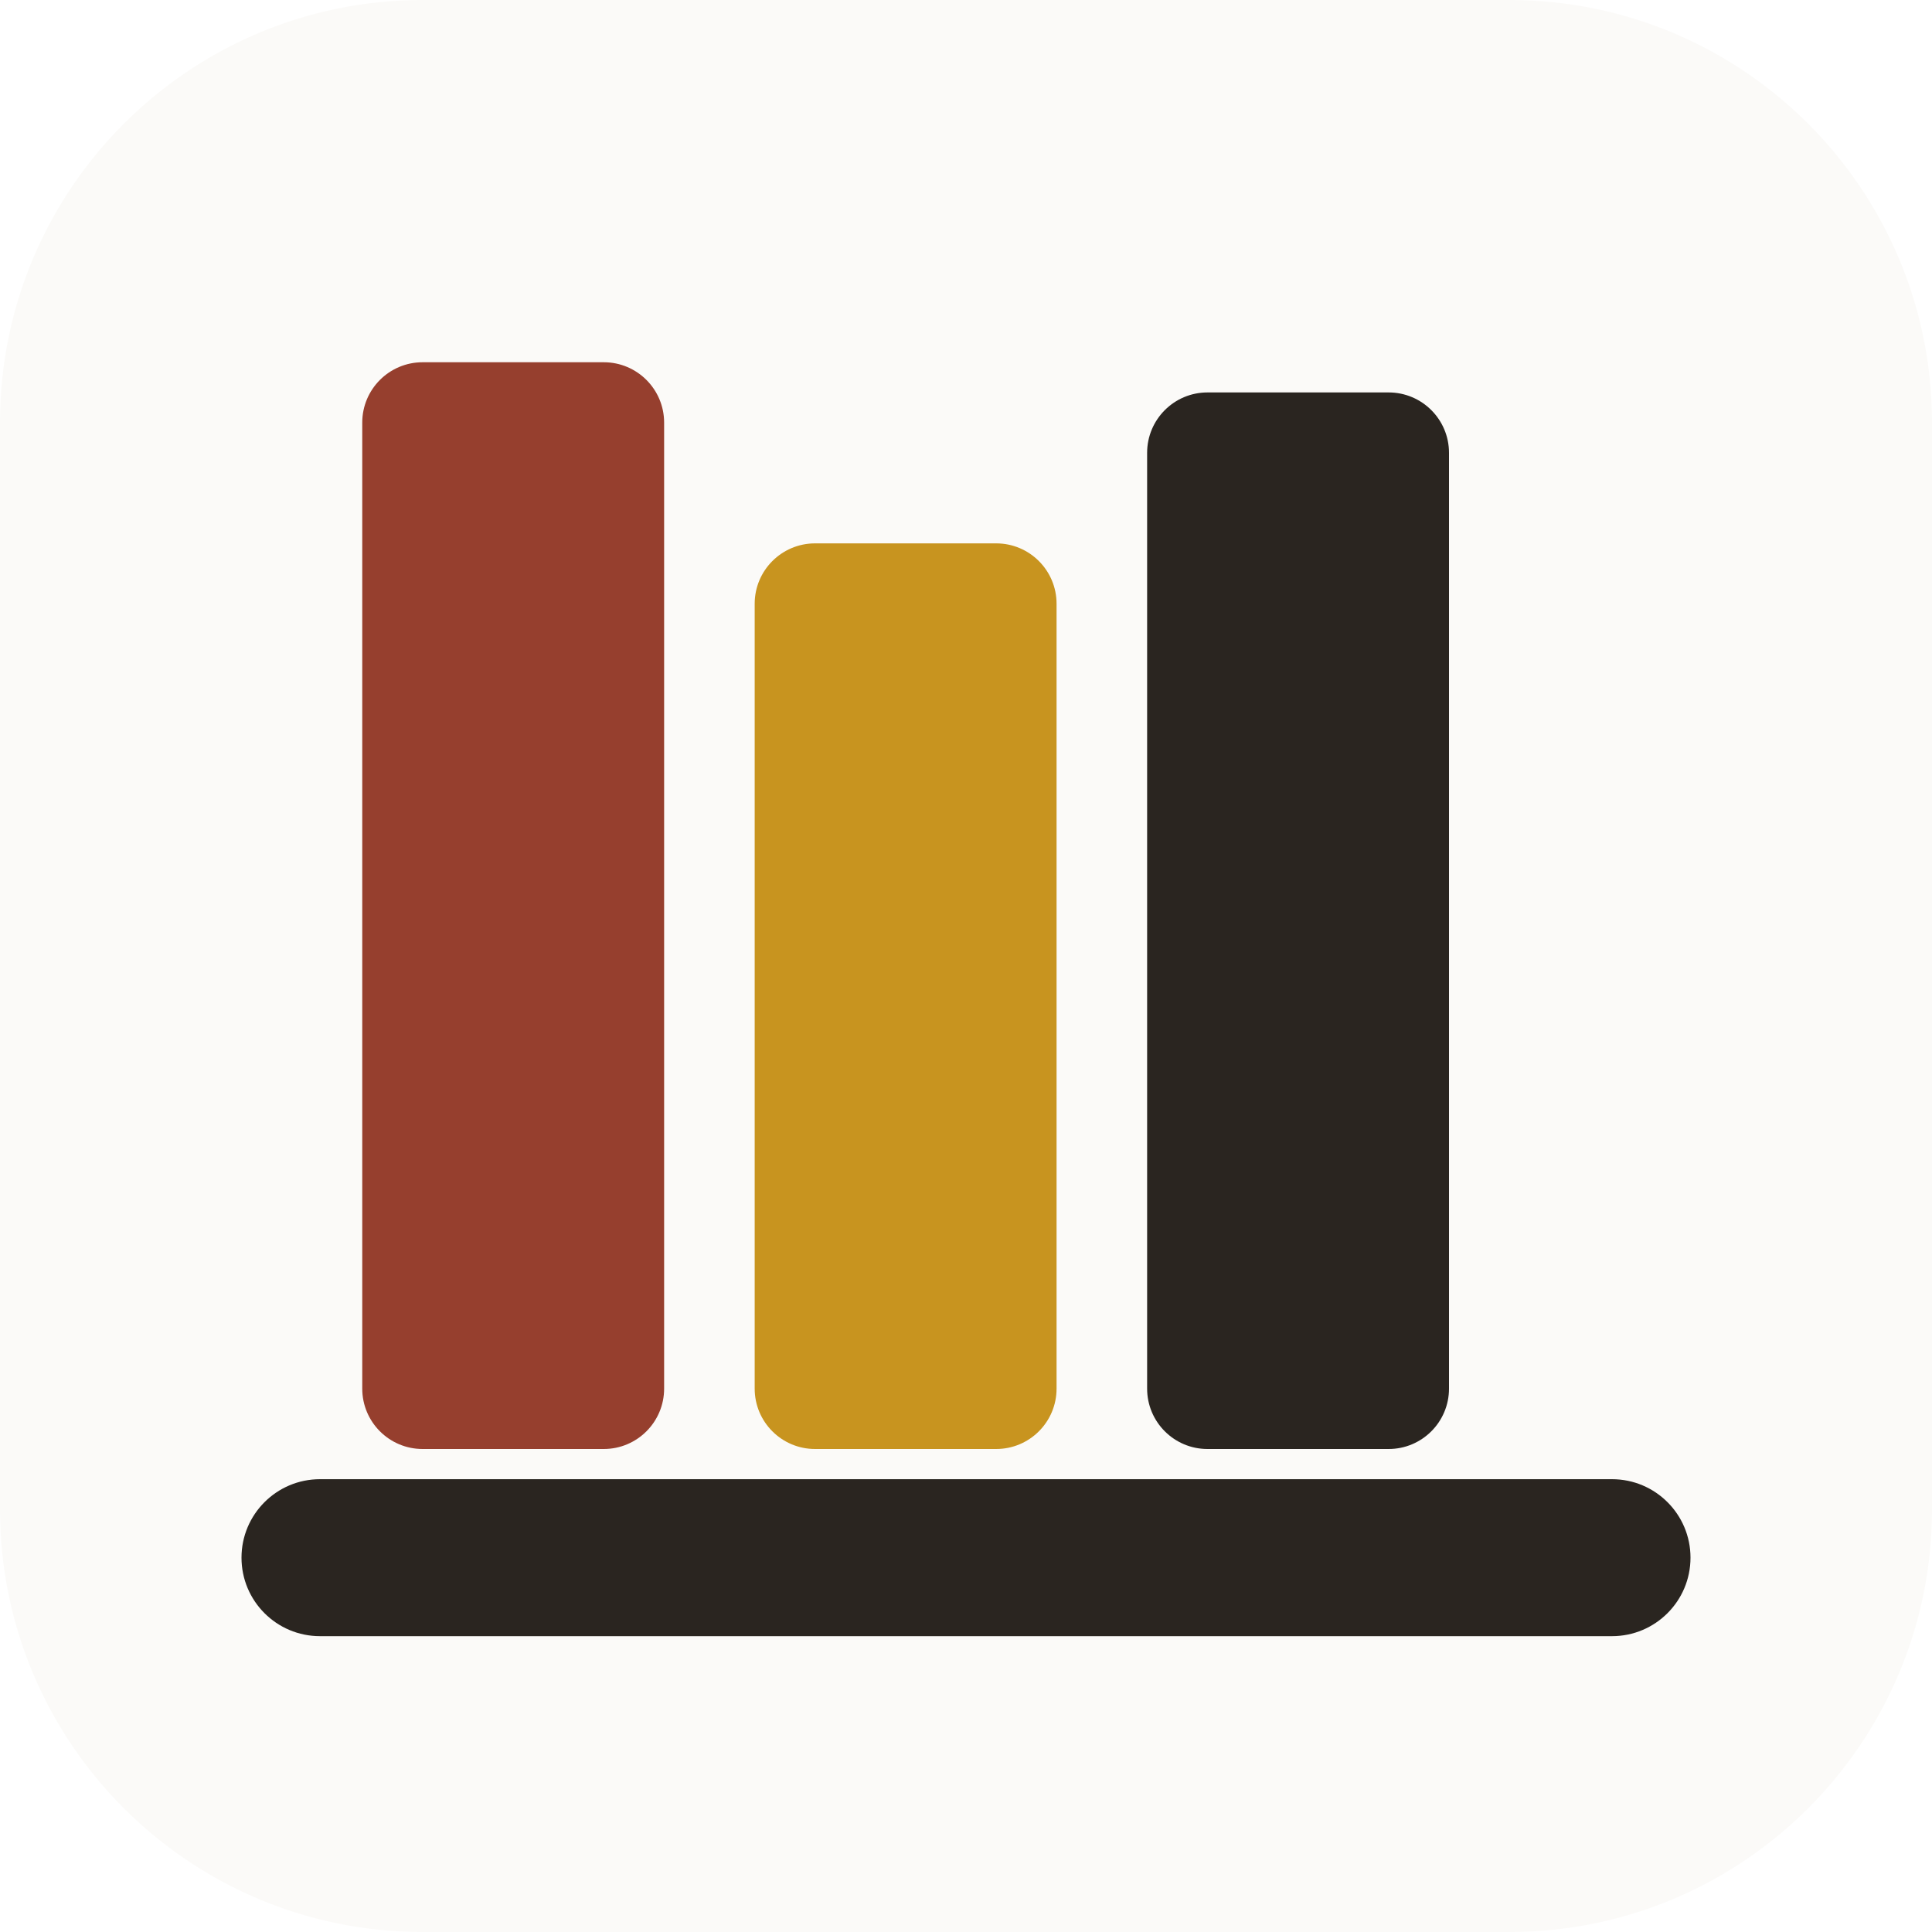
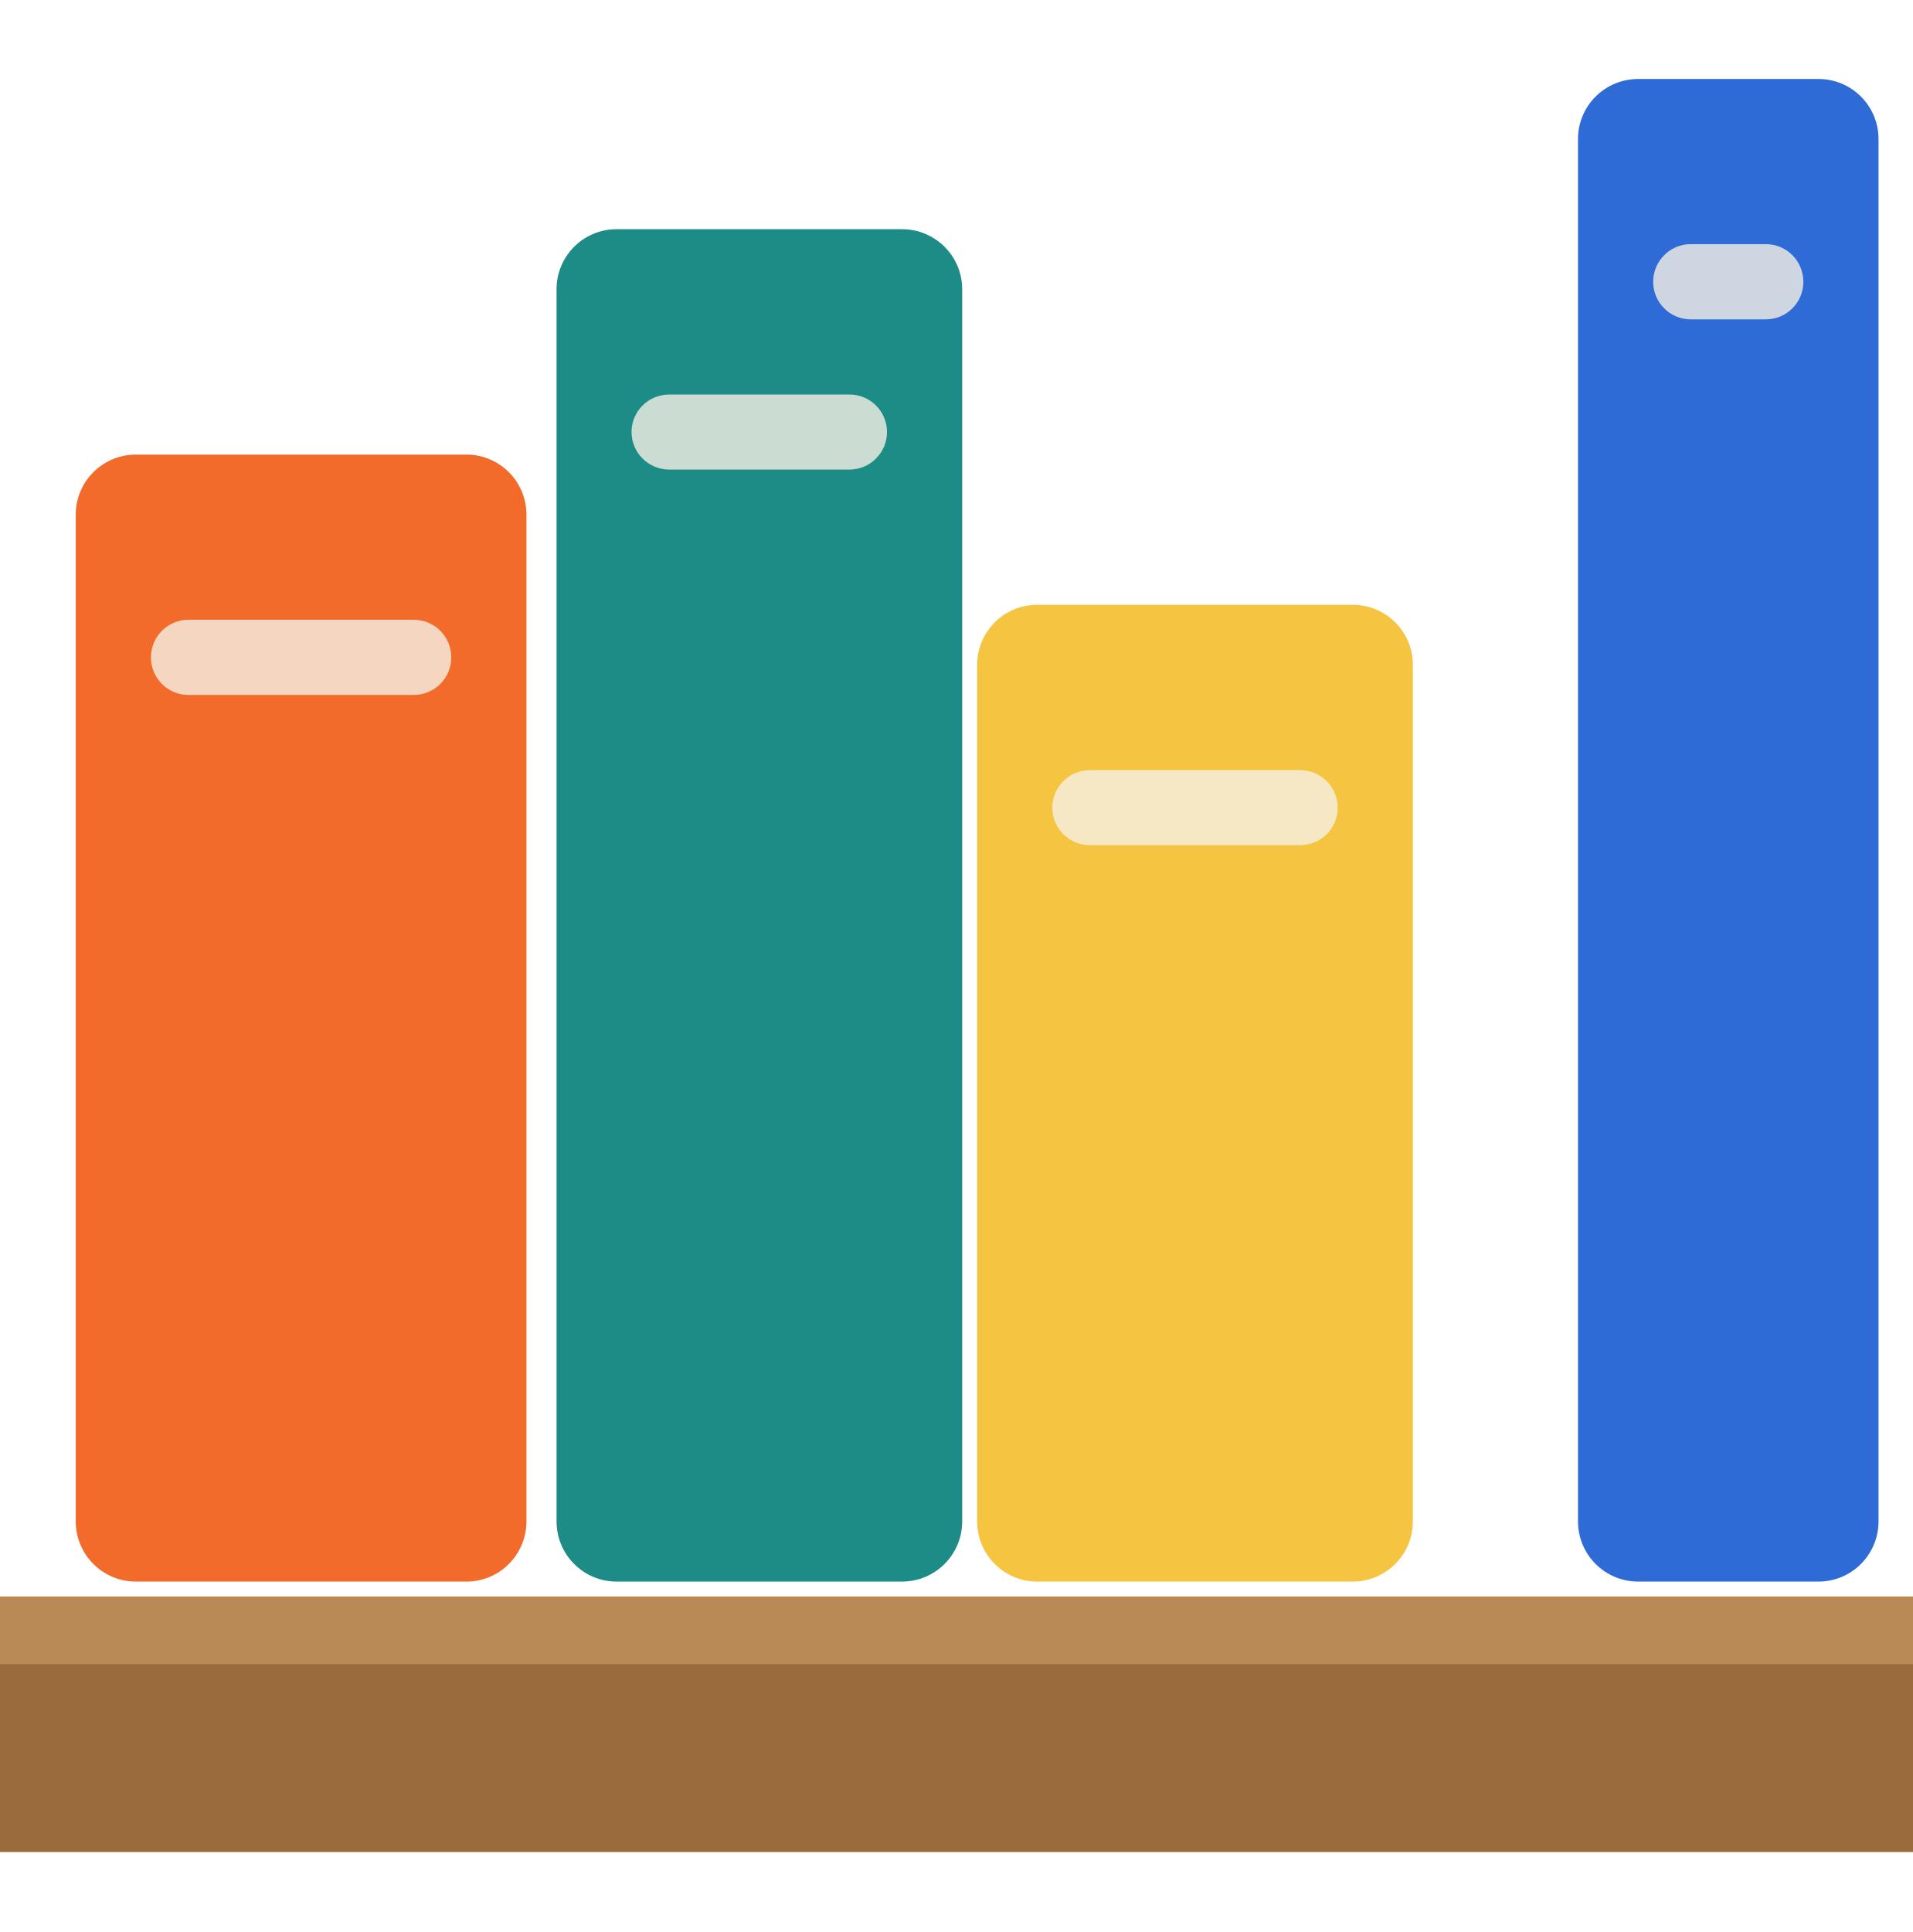
- <svg xmlns="http://www.w3.org/2000/svg" viewBox="0 0 32 32">
-   <rect width="32" height="32" rx="7" fill="#FBFAF8" />
-   <rect x="6" y="6" width="5" height="18" rx="1" fill="#963F2E" />
-   <rect x="12.5" y="9" width="5" height="15" rx="1" fill="#C8941F" />
-   <rect x="19" y="6.5" width="5" height="17.5" rx="1" fill="#2A2520" />
-   <rect x="4" y="24.5" width="24" height="2.6" rx="1.3" fill="#2A2520" />
+ <svg xmlns="http://www.w3.org/2000/svg" viewBox="15.83 33.91 101.00 102.00" fill="none">
+   <g transform="translate(-167.17 662.91) scale(1 -1)">
+     <path d="M190.18 605.00 L207.63 605.00 C209.38 605.00 210.80 603.58 210.80 601.83 L210.80 548.68 C210.80 546.92 209.38 545.50 207.63 545.50 L190.18 545.50 C188.42 545.50 187.00 546.92 187.00 548.68 L187.00 601.83 C187.00 603.58 188.42 605.00 190.18 605.00 Z" fill="#f26b2b" />
+     <path d="M192.95 596.28 L204.85 596.28 C205.95 596.28 206.83 595.39 206.83 594.29 L206.83 594.29 C206.83 593.20 205.95 592.31 204.85 592.31 L192.95 592.31 C191.86 592.31 190.97 593.20 190.97 594.29 L190.97 594.29 C190.97 595.39 191.86 596.28 192.95 596.28 Z" fill="#f6f1e4" fill-opacity="0.8" />
+     <path d="M215.56 616.90 L230.63 616.90 C232.39 616.90 233.81 615.48 233.81 613.73 L233.81 548.68 C233.81 546.92 232.39 545.50 230.63 545.50 L215.56 545.50 C213.81 545.50 212.39 546.92 212.39 548.68 L212.39 613.73 C212.39 615.48 213.81 616.90 215.56 616.90 Z" fill="#1e8c86" />
+     <path d="M218.34 608.17 L227.86 608.17 C228.95 608.17 229.84 607.29 229.84 606.19 L229.84 606.19 C229.84 605.10 228.95 604.21 227.86 604.21 L218.34 604.21 C217.24 604.21 216.35 605.10 216.35 606.19 L216.35 606.19 C216.35 607.29 217.24 608.17 218.34 608.17 Z" fill="#f6f1e4" fill-opacity="0.8" />
+     <path d="M237.77 597.07 L254.43 597.07 C256.19 597.07 257.61 595.65 257.61 593.90 L257.61 548.68 C257.61 546.92 256.19 545.50 254.43 545.50 L237.77 545.50 C236.02 545.50 234.60 546.92 234.60 548.68 L234.60 593.90 C234.60 595.65 236.02 597.07 237.77 597.07 Z" fill="#f5c542" />
+     <path d="M240.55 588.34 L251.66 588.34 C252.75 588.34 253.64 587.45 253.64 586.36 L253.64 586.36 C253.64 585.26 252.75 584.38 251.66 584.38 L240.55 584.38 C239.46 584.38 238.57 585.26 238.57 586.36 L238.57 586.36 C238.57 587.45 239.46 588.34 240.55 588.34 Z" fill="#f6f1e4" fill-opacity="0.8" />
+     <path d="M269.51 624.83 L279.03 624.83 C280.78 624.83 282.20 623.41 282.20 621.66 L282.20 548.68 C282.20 546.92 280.78 545.50 279.03 545.50 L269.51 545.50 C267.75 545.50 266.33 546.92 266.33 548.68 L266.33 621.66 C266.33 623.41 267.75 624.83 269.51 624.83 Z" fill="#2e6bd6" />
+     <path d="M272.28 616.11 L276.25 616.11 C277.35 616.11 278.23 615.22 278.23 614.12 L278.23 614.12 C278.23 613.03 277.35 612.14 276.25 612.14 L272.28 612.14 C271.19 612.14 270.30 613.03 270.30 614.12 L270.30 614.12 C270.30 615.22 271.19 616.11 272.28 616.11 Z" fill="#f6f1e4" fill-opacity="0.8" />
+     <path d="M170.34 544.71 L441.66 544.71 C443.41 544.71 444.83 543.29 444.83 541.54 L444.83 534.40 C444.83 532.64 443.41 531.22 441.66 531.22 L170.34 531.22 C168.59 531.22 167.17 532.64 167.17 534.40 L167.17 541.54 C167.17 543.29 168.59 544.71 170.34 544.71 Z" fill="#9a6b3d" />
+     <path d="M168.76 544.71 L443.24 544.71 C444.12 544.71 444.83 544.00 444.83 543.12 L444.83 542.73 C444.83 541.85 444.12 541.14 443.24 541.14 L168.76 541.14 C167.88 541.14 167.17 541.85 167.17 542.73 L167.17 543.12 C167.17 544.00 167.88 544.71 168.76 544.71 Z" fill="#b98a56" />
+   </g>
</svg>
